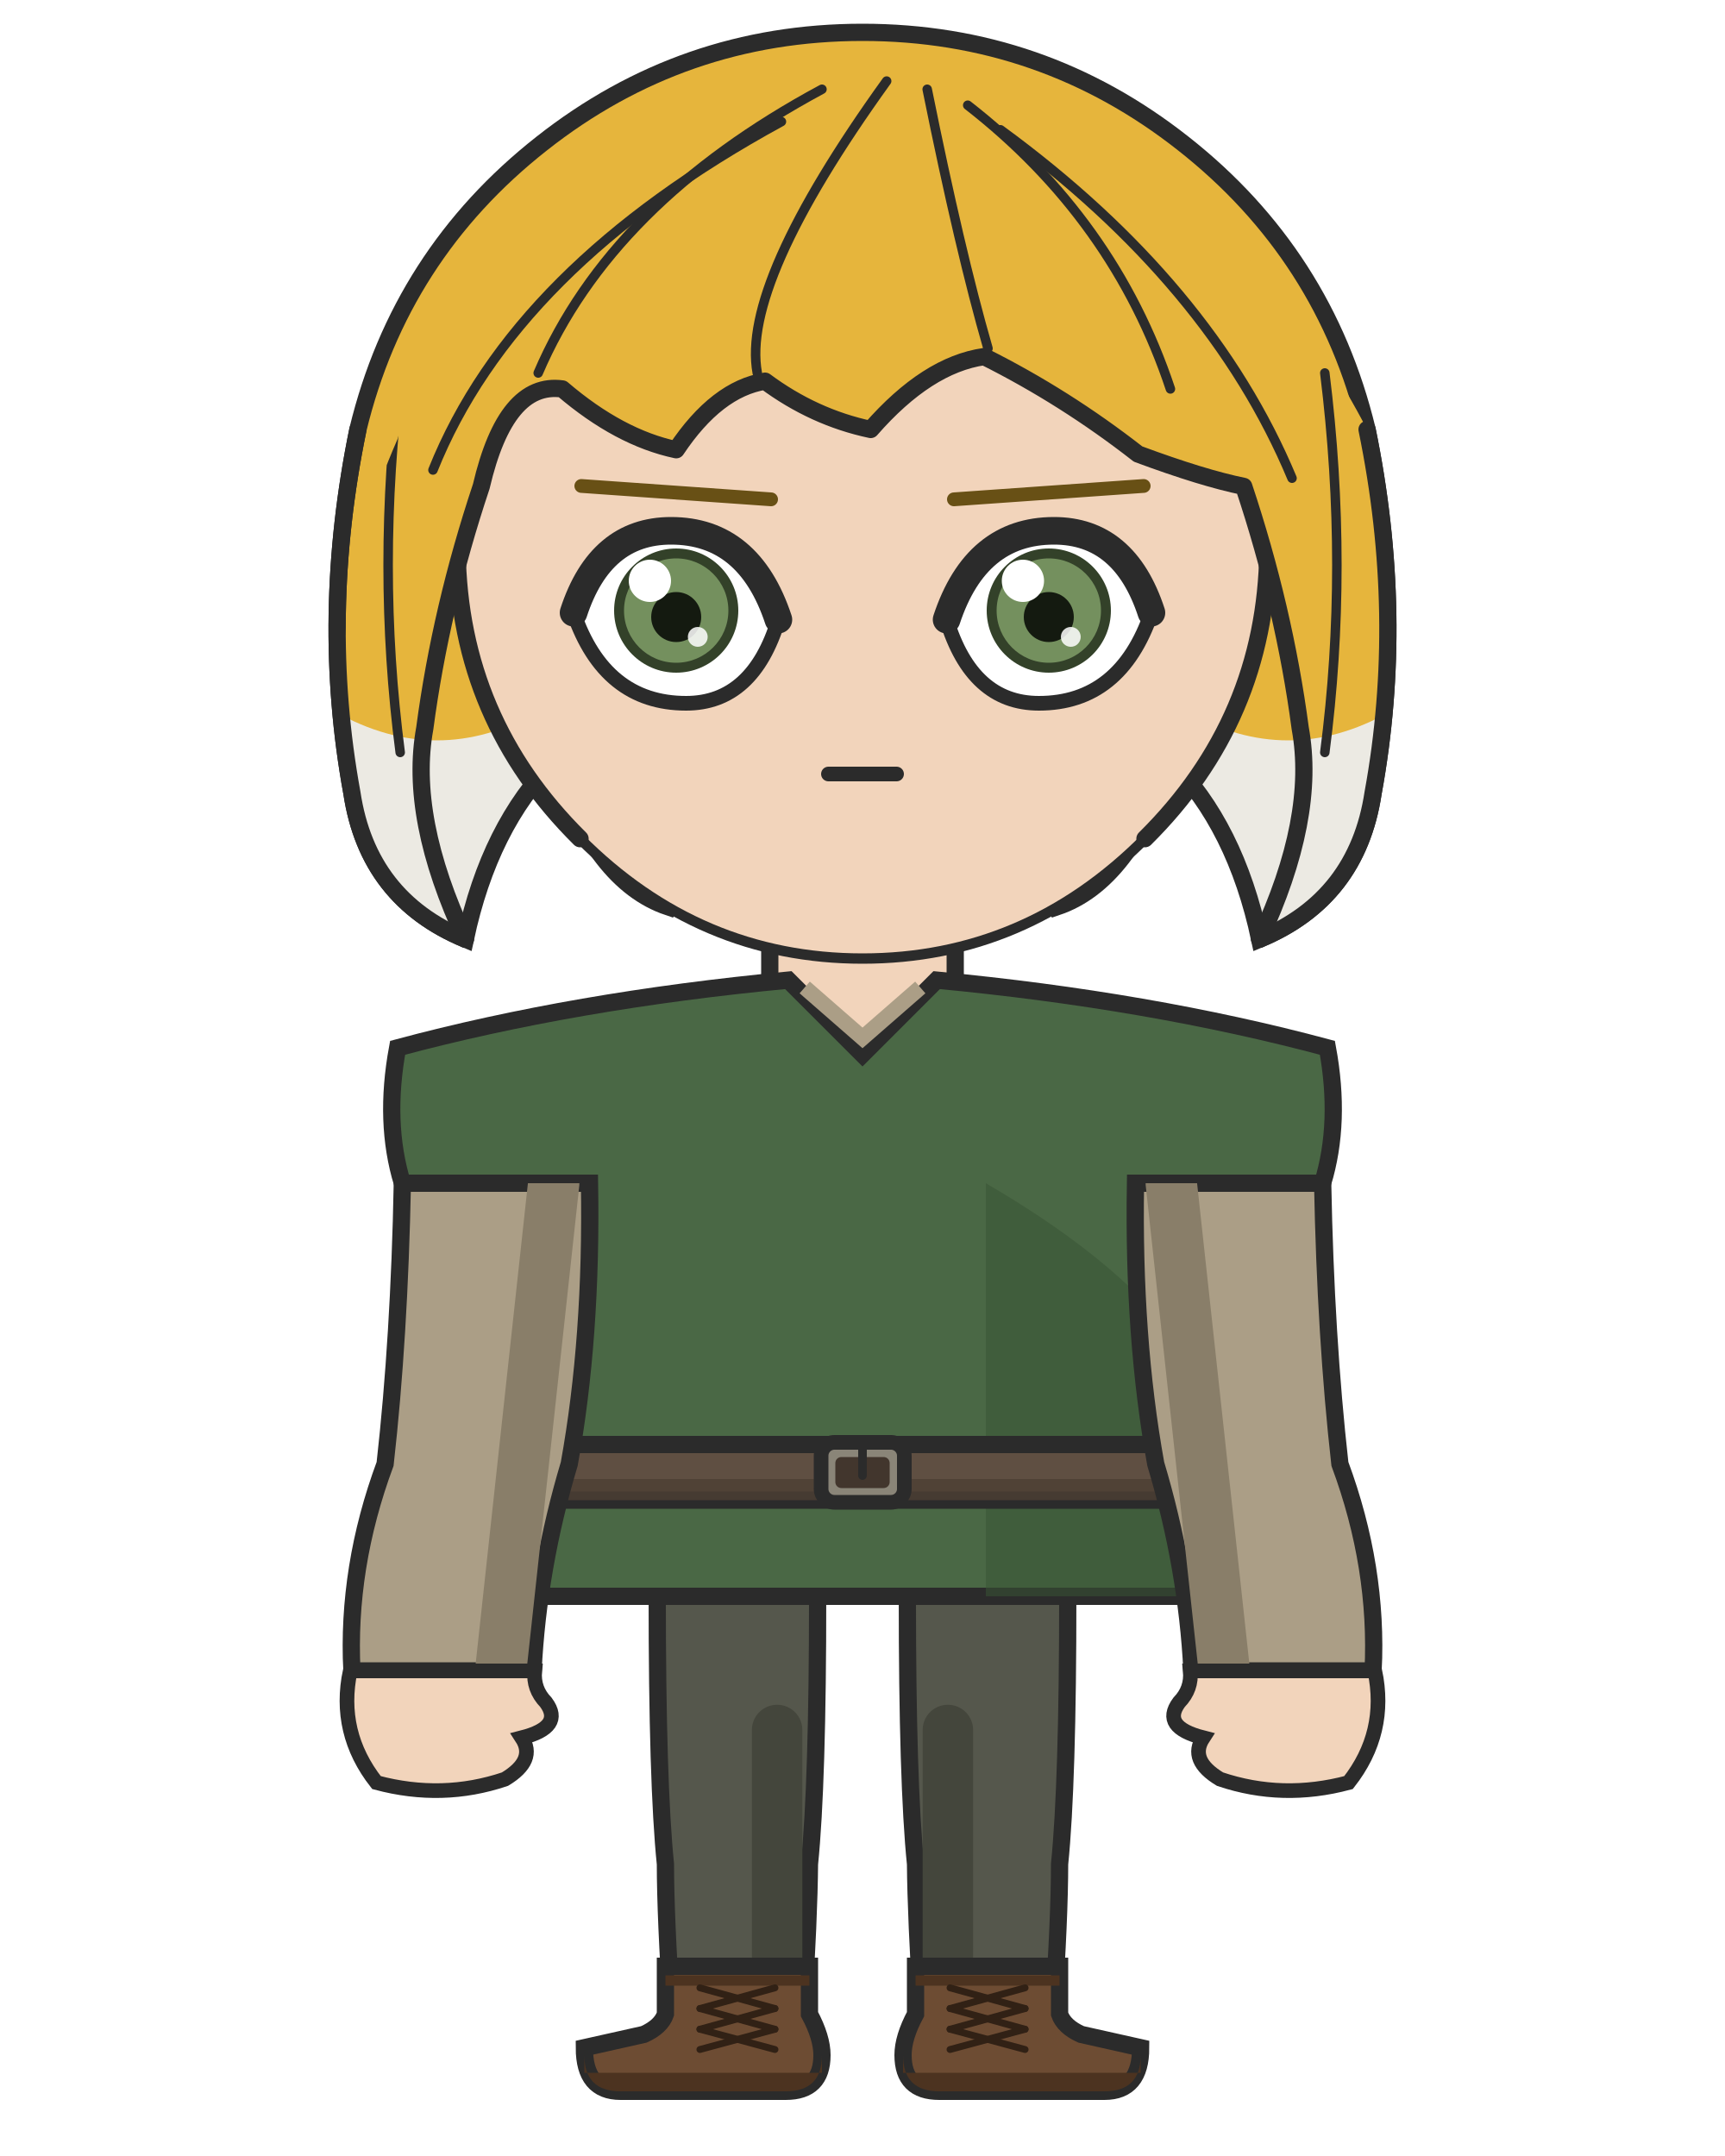
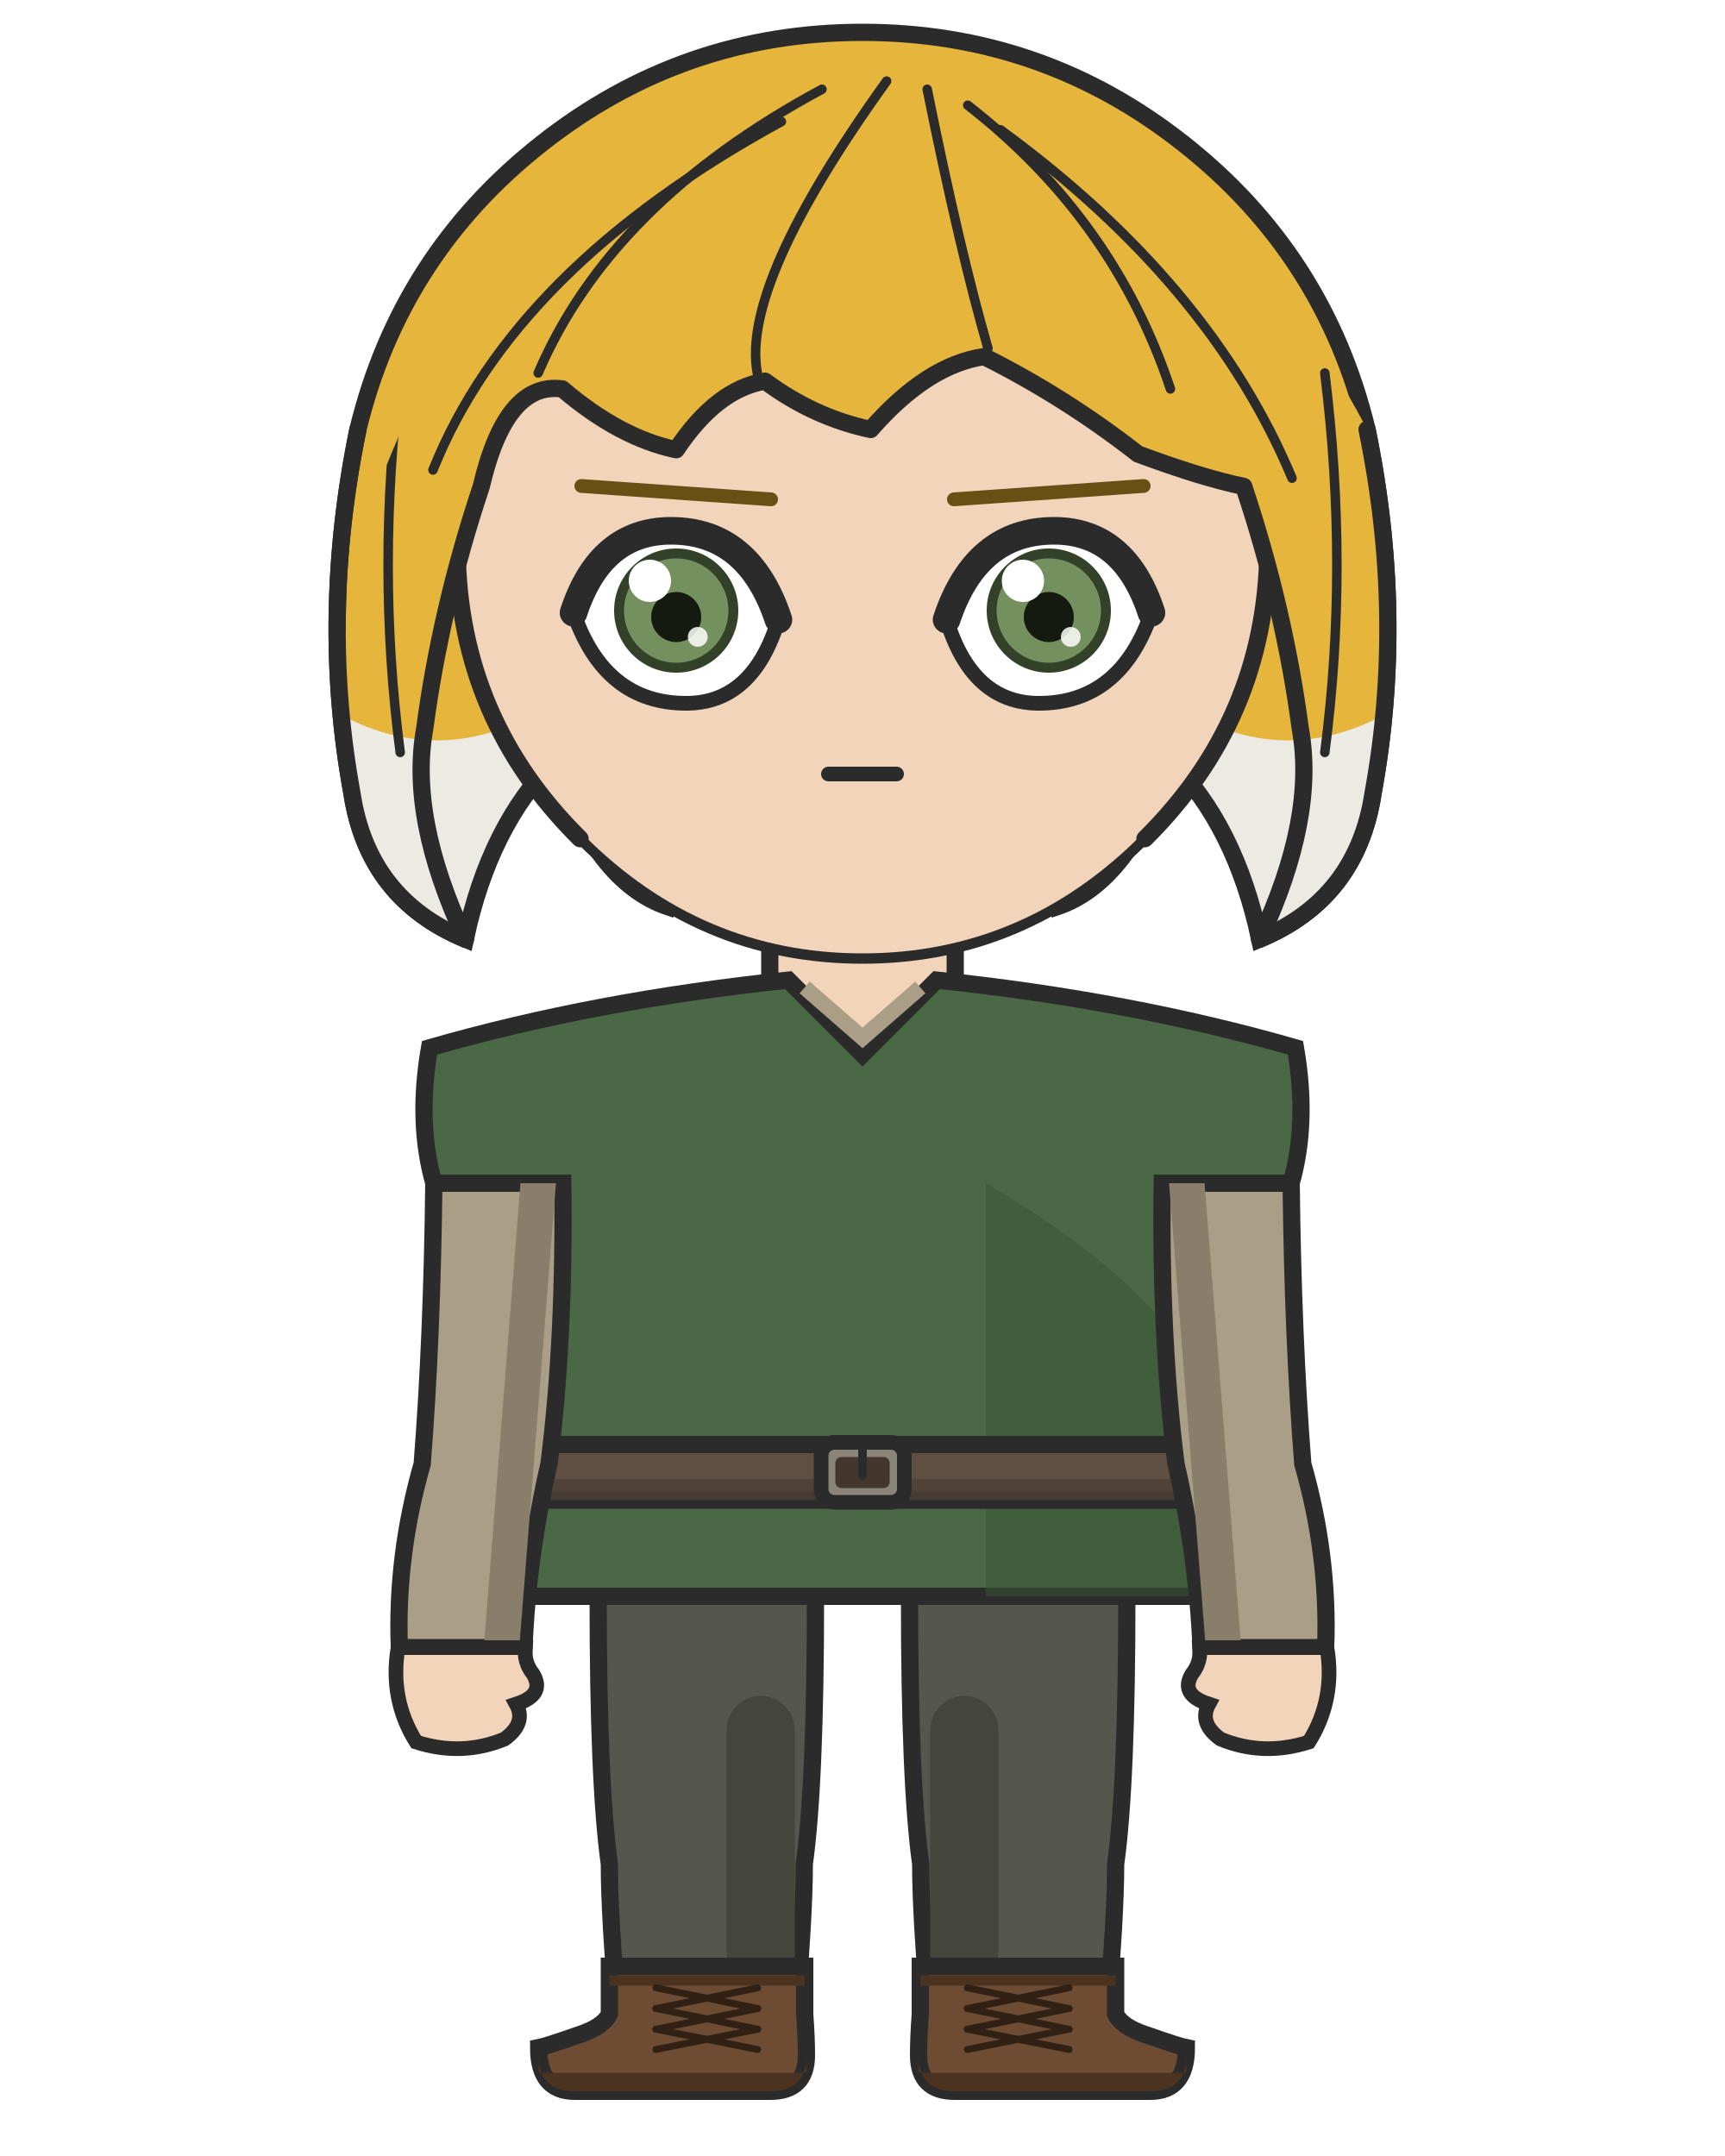
<svg xmlns="http://www.w3.org/2000/svg" width="400" height="500" viewBox="0 0 400 500">
  <rect width="100%" height="100%" fill="white" />
  <defs>
    <clipPath id="hair-tips">
      <path d="M 21.4 165.1 Q 51.5 178.3 77.8 165.1 Q 101.3 178.3 124.8 165.1 Q 160.5 178.3 200.0 165.1 Q 239.5 178.3 275.2 165.1 Q 298.7 178.3 322.2 165.1 Q 348.5 178.3 378.6 165.1 Q 378.6 257.4 378.6 343.7 Q 200.0 343.7 21.4 343.7 Z" />
    </clipPath>
    <clipPath id="hair-front">
      <path d="M 107.9 217.8 Q 94.7 189.6 98.5 168.9 Q 102.2 141.0 111.6 112.8 Q 117.3 88.4 130.4 90.2 Q 143.6 101.5 156.8 104.3 Q 166.2 90.2 177.4 88.4 Q 188.7 96.8 201.9 99.6 Q 215.0 84.6 228.2 82.7 Q 247.0 92.1 263.9 105.3 Q 279.0 110.9 288.4 112.8 Q 297.8 141.0 301.5 168.9 Q 305.3 189.6 292.1 217.8 Q 314.7 208.4 318.4 183.9 Q 325.9 142.9 317.0 99.6 Q 298.8 64.5 268.6 40.7 Q 238.4 16.9 200.0 16.9 Q 161.6 16.9 131.4 40.7 Q 101.2 64.5 92.2 101.8 Q 74.1 142.9 81.6 183.9 Q 85.3 208.4 107.9 217.8 Z" />
    </clipPath>
  </defs>
  <path d="M 83.0 99.6 Q 92.8 59.1 125.6 33.3 Q 158.3 7.5 200.0 7.5 Q 241.7 7.5 274.4 33.3 Q 307.2 59.1 317.0 99.6 Q 325.9 142.9 318.4 183.9 Q 314.7 208.4 292.1 217.8 Q 286.5 191.5 271.4 176.4 Q 262.0 204.6 245.1 210.3 Q 233.8 180.2 215.0 172.7 Q 200.0 189.6 185.0 172.7 Q 166.2 180.2 154.9 210.3 Q 138.0 204.6 128.6 176.4 Q 113.5 191.5 107.9 217.8 Q 85.3 208.4 81.6 183.9 Q 74.1 142.9 83.0 99.6 Z" fill="#e6b53c" />
  <path d="M 83.0 99.6 Q 92.8 59.1 125.6 33.3 Q 158.3 7.5 200.0 7.5 Q 241.7 7.5 274.4 33.3 Q 307.2 59.1 317.0 99.6 Q 325.9 142.9 318.4 183.9 Q 314.7 208.4 292.1 217.8 Q 286.5 191.5 271.4 176.4 Q 262.0 204.6 245.1 210.3 Q 233.8 180.2 215.0 172.7 Q 200.0 189.6 185.0 172.7 Q 166.2 180.2 154.9 210.3 Q 138.0 204.6 128.6 176.4 Q 113.5 191.5 107.9 217.8 Q 85.3 208.4 81.6 183.9 Q 74.1 142.9 83.0 99.6 Z" fill="#eceae3" clip-path="url(#hair-tips)" />
  <path d="M 83.0 99.6 Q 92.8 59.1 125.6 33.3 Q 158.3 7.5 200.0 7.5 Q 241.7 7.5 274.4 33.3 Q 307.2 59.1 317.0 99.6 Q 325.9 142.9 318.4 183.9 Q 314.7 208.4 292.1 217.8 Q 286.5 191.5 271.4 176.4 Q 262.0 204.6 245.1 210.3 Q 233.8 180.2 215.0 172.7 Q 200.0 189.6 185.0 172.7 Q 166.2 180.2 154.9 210.3 Q 138.0 204.6 128.6 176.4 Q 113.5 191.5 107.9 217.8 Q 85.3 208.4 81.6 183.9 Q 74.1 142.9 83.0 99.6 Z" fill="none" stroke="#2b2b2b" stroke-width="4.0" />
  <rect x="178.5" y="207.7" width="43.0" height="43.2" rx="15.1" fill="#f2d4bb" />
  <line x1="178.5" y1="207.7" x2="178.5" y2="251.0" stroke="#2b2b2b" stroke-width="4.0" />
  <line x1="221.5" y1="207.7" x2="221.5" y2="251.0" stroke="#2b2b2b" stroke-width="4.0" />
-   <path d="M 152.4 370.2 L 189.6 370.2 Q 189.6 413.7 187.7 432.3 Q 187.6 444.5 186.2 467.1 L 155.8 467.1 Q 154.3 444.5 154.3 432.3 Q 152.4 413.7 152.4 370.2 Z" fill="#55574c" stroke="#2b2b2b" stroke-width="4.0" />
-   <line x1="180.2" y1="401.2" x2="180.2" y2="467.1" stroke="#44463c" stroke-width="11.7" stroke-linecap="round" />
-   <path d="M 187.7 456.0 L 187.7 467.1 Q 190.6 472.5 190.6 476.6 Q 190.6 485.0 182.2 485.0 L 143.9 485.0 Q 135.5 485.0 135.5 474.9 Q 136.9 474.6 149.3 471.8 Q 153.3 470.0 154.3 467.1 L 154.3 456.0 Z" fill="#6d4c33" stroke="#2b2b2b" stroke-width="4.0" />
-   <path d="M 190.6 480.7 L 135.5 480.7 L 135.5 476.6 Q 135.5 485.0 143.9 485.0 L 182.2 485.0 Q 190.6 485.0 190.6 476.6 Z" fill="#4c3320" />
-   <line x1="154.3" y1="459.3" x2="187.7" y2="459.3" stroke="#4c3320" stroke-width="2.4" />
-   <line x1="179.7" y1="461.0" x2="162.3" y2="465.8" stroke="#312115" stroke-width="1.6" stroke-linecap="round" />
-   <line x1="162.3" y1="461.0" x2="179.7" y2="465.8" stroke="#312115" stroke-width="1.6" stroke-linecap="round" />
-   <line x1="179.7" y1="465.8" x2="162.3" y2="470.6" stroke="#312115" stroke-width="1.6" stroke-linecap="round" />
-   <line x1="162.3" y1="465.8" x2="179.7" y2="470.6" stroke="#312115" stroke-width="1.6" stroke-linecap="round" />
-   <line x1="179.7" y1="470.6" x2="162.3" y2="475.3" stroke="#312115" stroke-width="1.6" stroke-linecap="round" />
-   <line x1="162.3" y1="470.6" x2="179.7" y2="475.3" stroke="#312115" stroke-width="1.6" stroke-linecap="round" />
-   <path d="M 210.4 370.2 L 247.6 370.2 Q 247.6 413.7 245.7 432.3 Q 245.7 444.5 244.2 467.1 L 213.8 467.1 Q 212.4 444.5 212.3 432.3 Q 210.4 413.7 210.4 370.2 Z" fill="#55574c" stroke="#2b2b2b" stroke-width="4.0" />
-   <line x1="219.8" y1="401.2" x2="219.8" y2="467.1" stroke="#44463c" stroke-width="11.7" stroke-linecap="round" />
-   <path d="M 212.3 456.0 L 212.3 467.1 Q 209.4 472.5 209.4 476.6 Q 209.4 485.0 217.8 485.0 L 256.1 485.0 Q 264.5 485.0 264.5 474.9 Q 263.1 474.6 250.7 471.8 Q 246.7 470.0 245.7 467.1 L 245.7 456.0 Z" fill="#6d4c33" stroke="#2b2b2b" stroke-width="4.0" />
-   <path d="M 209.4 480.7 L 264.5 480.7 L 264.5 476.6 Q 264.5 485.0 256.1 485.0 L 217.8 485.0 Q 209.4 485.0 209.4 476.6 Z" fill="#4c3320" />
-   <line x1="212.3" y1="459.3" x2="245.7" y2="459.3" stroke="#4c3320" stroke-width="2.4" />
-   <line x1="237.7" y1="461.0" x2="220.3" y2="465.8" stroke="#312115" stroke-width="1.6" stroke-linecap="round" />
-   <line x1="220.3" y1="461.0" x2="237.7" y2="465.8" stroke="#312115" stroke-width="1.6" stroke-linecap="round" />
-   <line x1="237.7" y1="465.8" x2="220.3" y2="470.6" stroke="#312115" stroke-width="1.6" stroke-linecap="round" />
-   <line x1="220.3" y1="465.8" x2="237.7" y2="470.6" stroke="#312115" stroke-width="1.6" stroke-linecap="round" />
-   <line x1="237.7" y1="470.6" x2="220.3" y2="475.3" stroke="#312115" stroke-width="1.6" stroke-linecap="round" />
-   <line x1="220.3" y1="470.6" x2="237.7" y2="475.3" stroke="#312115" stroke-width="1.6" stroke-linecap="round" />
-   <path d="M 182.8 227.3 Q 133.2 232.0 92.2 243.0 Q 89.0 260.3 93.3 274.4 L 117.3 274.4 Q 117.3 310.2 115.9 339.5 Q 108.4 356.4 108.4 370.2 L 291.6 370.2 Q 291.6 356.4 284.1 339.5 Q 282.7 310.2 282.7 274.4 L 306.7 274.4 Q 311.0 260.3 307.8 243.0 Q 266.8 232.0 217.2 227.3 L 200.0 244.5 Z" fill="#4a6845" stroke="#2b2b2b" stroke-width="4.0" />
+   <path d="M 138.7 370.2 L 189.1 370.2 Q 189.1 413.7 186.5 432.3 Q 186.5 444.5 184.5 467.1 L 143.3 467.1 Q 141.3 444.5 141.3 432.3 Q 138.7 413.7 138.7 370.2 Z" fill="#55574c" stroke="#2b2b2b" stroke-width="4.0" />
+   <line x1="176.4" y1="401.2" x2="176.4" y2="467.1" stroke="#44463c" stroke-width="15.8" stroke-linecap="round" />
+   <path d="M 186.6 456.0 L 186.6 467.1 Q 187.0 472.5 187.0 476.6 Q 187.0 485.0 178.6 485.0 L 133.3 485.0 Q 124.9 485.0 124.9 474.9 Q 126.5 474.6 134.5 471.8 Q 139.9 470.0 141.3 467.1 L 141.3 456.0 Z" fill="#6d4c33" stroke="#2b2b2b" stroke-width="4.0" />
+   <path d="M 187.0 480.7 L 124.9 480.7 L 124.9 476.6 Q 124.9 485.0 133.3 485.0 L 178.6 485.0 Q 187.0 485.0 187.0 476.6 Z" fill="#4c3320" />
+   <line x1="141.3" y1="459.3" x2="186.6" y2="459.3" stroke="#4c3320" stroke-width="2.4" />
+   <line x1="175.7" y1="461.0" x2="152.1" y2="465.8" stroke="#312115" stroke-width="1.6" stroke-linecap="round" />
+   <line x1="152.1" y1="461.0" x2="175.7" y2="465.8" stroke="#312115" stroke-width="1.6" stroke-linecap="round" />
+   <line x1="175.7" y1="465.8" x2="152.1" y2="470.6" stroke="#312115" stroke-width="1.6" stroke-linecap="round" />
+   <line x1="152.1" y1="465.8" x2="175.7" y2="470.6" stroke="#312115" stroke-width="1.6" stroke-linecap="round" />
+   <line x1="175.7" y1="470.6" x2="152.1" y2="475.3" stroke="#312115" stroke-width="1.6" stroke-linecap="round" />
+   <line x1="152.1" y1="470.6" x2="175.7" y2="475.3" stroke="#312115" stroke-width="1.6" stroke-linecap="round" />
+   <path d="M 210.9 370.2 L 261.3 370.2 Q 261.3 413.7 258.7 432.3 Q 258.7 444.5 256.7 467.1 L 215.5 467.1 Q 213.5 444.5 213.5 432.3 Q 210.9 413.7 210.9 370.2 Z" fill="#55574c" stroke="#2b2b2b" stroke-width="4.0" />
+   <line x1="223.6" y1="401.2" x2="223.6" y2="467.1" stroke="#44463c" stroke-width="15.8" stroke-linecap="round" />
+   <path d="M 213.4 456.0 L 213.4 467.1 Q 213.0 472.5 213.0 476.6 Q 213.0 485.0 221.4 485.0 L 266.7 485.0 Q 275.1 485.0 275.1 474.9 Q 273.5 474.6 265.5 471.8 Q 260.1 470.0 258.7 467.1 L 258.7 456.0 Z" fill="#6d4c33" stroke="#2b2b2b" stroke-width="4.0" />
+   <path d="M 213.0 480.7 L 275.1 480.7 L 275.1 476.6 Q 275.1 485.0 266.7 485.0 L 221.4 485.0 Q 213.0 485.0 213.0 476.6 Z" fill="#4c3320" />
+   <line x1="213.4" y1="459.3" x2="258.7" y2="459.3" stroke="#4c3320" stroke-width="2.4" />
+   <line x1="247.9" y1="461.0" x2="224.3" y2="465.8" stroke="#312115" stroke-width="1.6" stroke-linecap="round" />
+   <line x1="224.3" y1="461.0" x2="247.9" y2="465.8" stroke="#312115" stroke-width="1.6" stroke-linecap="round" />
+   <line x1="247.9" y1="465.8" x2="224.3" y2="470.6" stroke="#312115" stroke-width="1.6" stroke-linecap="round" />
+   <line x1="224.3" y1="465.8" x2="247.9" y2="470.6" stroke="#312115" stroke-width="1.6" stroke-linecap="round" />
+   <line x1="247.9" y1="470.6" x2="224.3" y2="475.3" stroke="#312115" stroke-width="1.6" stroke-linecap="round" />
+   <line x1="224.3" y1="470.6" x2="247.9" y2="475.3" stroke="#312115" stroke-width="1.6" stroke-linecap="round" />
+   <path d="M 182.8 227.3 Q 137.8 232.0 99.6 243.0 Q 96.6 260.3 100.6 274.4 L 117.3 274.4 Q 117.3 310.2 115.9 339.5 Q 108.4 356.4 108.4 370.2 L 291.6 370.2 Q 291.6 356.4 284.1 339.5 Q 282.7 310.2 282.7 274.4 L 299.4 274.4 Q 303.4 260.3 300.4 243.0 Q 262.2 232.0 217.2 227.3 L 200.0 244.5 Z" fill="#4a6845" stroke="#2b2b2b" stroke-width="4.0" />
  <path d="M 186.6 229.0 L 200.0 240.7 L 213.4 229.0" fill="none" stroke="#ab9e86" stroke-width="3.6" />
  <path d="M 228.6 274.4 Q 282.7 305.9 284.1 339.5 Q 291.6 356.4 291.6 370.2 L 228.6 370.2 Z" fill="#395335" opacity="0.55" />
  <rect x="113.4" y="335.0" width="173.2" height="12.9" rx="2.3" fill="#5f4f42" stroke="#2b2b2b" stroke-width="4.0" />
  <rect x="113.4" y="343.0" width="173.2" height="4.9" rx="2.3" fill="#4c3e33" opacity="0.8" />
  <rect x="190.4" y="334.5" width="19.3" height="13.9" rx="3.1" fill="#8a8578" stroke="#2b2b2b" stroke-width="3.4" />
  <rect x="193.7" y="337.9" width="12.6" height="7.2" rx="1.4" fill="#42362d" />
  <line x1="200.0" y1="334.5" x2="200.0" y2="342.2" stroke="#2b2b2b" stroke-width="2.0" stroke-linecap="round" />
  <defs>
    <clipPath id="arm-l">
-       <path d="M 136.7 274.4 L 93.3 274.4 Q 92.6 310.2 89.3 339.5 Q 80.4 363.5 81.6 387.5 L 123.6 387.5 Q 124.8 363.5 132.0 339.5 Q 137.3 310.2 136.7 274.4 Z" />
+       <path d="M 130.5 274.4 L 100.6 274.4 Q 100.2 310.2 97.9 339.5 Q 91.8 360.8 92.6 382.1 L 121.5 382.1 Q 122.4 360.8 127.3 339.5 Q 131.0 310.2 130.5 274.4 Z" />
    </clipPath>
  </defs>
-   <path d="M 136.7 274.4 L 93.3 274.4 Q 92.6 310.2 89.3 339.5 Q 80.4 363.5 81.6 387.5 L 123.6 387.5 Q 124.8 363.5 132.0 339.5 Q 137.3 310.2 136.7 274.4 Z" fill="#ab9e86" stroke="#2b2b2b" stroke-width="4.0" />
+   <path d="M 130.5 274.4 L 100.6 274.4 Q 100.2 310.2 97.9 339.5 Q 91.8 360.8 92.6 382.1 L 121.5 382.1 Q 122.4 360.8 127.3 339.5 Q 131.0 310.2 130.5 274.4 Z" fill="#ab9e86" stroke="#2b2b2b" stroke-width="4.0" />
  <g clip-path="url(#arm-l)">
-     <line x1="128.4" y1="274.4" x2="116.1" y2="387.5" stroke="#897e69" stroke-width="11.9" stroke-linecap="round" />
+     <line x1="124.8" y1="274.4" x2="116.3" y2="382.1" stroke="#897e69" stroke-width="8.2" stroke-linecap="round" />
  </g>
-   <path d="M 81.2 387.5 Q 78.2 401.8 87.3 413.4 Q 102.6 417.5 117.1 412.6 Q 124.4 408.2 121.0 403.0 Q 130.8 400.5 126.6 394.8 Q 123.6 391.7 124.0 387.5 Z" fill="#f2d4bb" stroke="#2b2b2b" stroke-width="3.4" />
+   <path d="M 92.3 382.1 Q 90.3 394.1 96.5 404.0 Q 107.1 407.4 117.0 403.3 Q 122.1 399.6 119.7 395.2 Q 126.5 393.0 123.6 388.2 Q 121.5 385.6 121.8 382.1 Z" fill="#f2d4bb" stroke="#2b2b2b" stroke-width="3.4" />
  <defs>
    <clipPath id="arm-r">
-       <path d="M 263.3 274.4 L 306.7 274.4 Q 307.4 310.2 310.7 339.5 Q 319.6 363.5 318.4 387.5 L 276.4 387.5 Q 275.2 363.5 268.0 339.5 Q 262.7 310.2 263.3 274.4 Z" />
+       <path d="M 269.5 274.4 L 299.4 274.4 Q 299.8 310.2 302.1 339.5 Q 308.2 360.8 307.4 382.1 L 278.5 382.1 Q 277.6 360.8 272.7 339.5 Q 269.0 310.2 269.5 274.4 Z" />
    </clipPath>
  </defs>
-   <path d="M 263.3 274.4 L 306.7 274.4 Q 307.4 310.2 310.7 339.5 Q 319.6 363.5 318.4 387.5 L 276.4 387.5 Q 275.2 363.5 268.0 339.5 Q 262.7 310.2 263.3 274.4 Z" fill="#ab9e86" stroke="#2b2b2b" stroke-width="4.0" />
+   <path d="M 269.5 274.4 L 299.4 274.4 Q 299.8 310.2 302.1 339.5 Q 308.2 360.8 307.4 382.1 L 278.5 382.1 Q 277.6 360.8 272.7 339.5 Q 269.0 310.2 269.5 274.4 Z" fill="#ab9e86" stroke="#2b2b2b" stroke-width="4.0" />
  <g clip-path="url(#arm-r)">
-     <line x1="271.6" y1="274.4" x2="283.9" y2="387.5" stroke="#897e69" stroke-width="11.9" stroke-linecap="round" />
+     <line x1="275.2" y1="274.4" x2="283.7" y2="382.1" stroke="#897e69" stroke-width="8.2" stroke-linecap="round" />
  </g>
-   <path d="M 318.8 387.5 Q 321.8 401.8 312.7 413.4 Q 297.4 417.5 282.9 412.6 Q 275.6 408.2 279.0 403.0 Q 269.2 400.5 273.4 394.8 Q 276.4 391.7 276.0 387.5 Z" fill="#f2d4bb" stroke="#2b2b2b" stroke-width="3.4" />
+   <path d="M 307.7 382.1 Q 309.7 394.1 303.5 404.0 Q 292.9 407.4 283.0 403.3 Q 277.9 399.6 280.3 395.2 Q 273.5 393.0 276.4 388.2 Q 278.5 385.6 278.2 382.1 Z" fill="#f2d4bb" stroke="#2b2b2b" stroke-width="3.4" />
  <path d="M 200.0 33.8 Q 238.9 33.8 266.5 61.4 Q 294.0 88.9 294.0 127.8 Q 293.5 166.8 265.5 194.5 Q 237.8 222.3 200.0 222.3 Q 162.2 222.3 134.5 194.5 Q 106.5 166.8 106.0 127.8 Q 106.0 88.9 133.5 61.4 Q 161.1 33.8 200.0 33.8 Z" fill="#f2d4bb" />
  <path d="M 134.5 194.5 Q 106.5 166.8 106.0 127.8 Q 106.0 88.9 133.5 61.4 Q 161.1 33.8 200.0 33.8 Q 238.9 33.8 266.5 61.4 Q 294.0 88.9 294.0 127.8 Q 293.5 166.8 265.5 194.5" fill="none" stroke="#2b2b2b" stroke-width="4.0" stroke-linecap="round" />
  <path d="M 265.5 194.5 Q 237.8 222.3 200.0 222.3 Q 162.2 222.3 134.5 194.5" fill="none" stroke="#2b2b2b" stroke-width="2.4" stroke-linecap="round" />
  <line x1="178.8" y1="115.8" x2="134.8" y2="112.7" stroke="#685015" stroke-width="3.2" stroke-linecap="round" />
  <defs>
    <clipPath id="eye-l">
      <path d="M 180.5 143.7 Q 173.7 123.1 155.6 123.1 Q 139.2 123.1 133.0 142.1 Q 140.2 163.1 159.1 163.1 Q 174.6 163.1 180.5 143.7 Z" />
    </clipPath>
  </defs>
  <path d="M 180.5 143.7 Q 173.7 123.1 155.6 123.1 Q 139.2 123.1 133.0 142.1 Q 140.2 163.1 159.1 163.1 Q 174.6 163.1 180.5 143.7 Z" fill="white" stroke="#2b2b2b" stroke-width="3.4" />
  <g clip-path="url(#eye-l)">
    <circle cx="156.8" cy="141.6" r="14.4" fill="#334129" />
    <circle cx="156.8" cy="141.6" r="12.1" fill="#74905e" />
    <circle cx="156.8" cy="143.1" r="5.8" fill="#141a10" />
    <circle cx="150.7" cy="134.7" r="4.9" fill="white" />
    <circle cx="161.8" cy="147.7" r="2.3" fill="white" opacity="0.85" />
  </g>
  <path d="M 180.5 143.7 Q 173.7 123.1 155.6 123.1 Q 139.2 123.1 133.0 142.1" fill="none" stroke="#2b2b2b" stroke-width="6.4" stroke-linecap="round" />
  <line x1="221.2" y1="115.8" x2="265.2" y2="112.7" stroke="#685015" stroke-width="3.2" stroke-linecap="round" />
  <defs>
    <clipPath id="eye-r">
      <path d="M 219.5 143.7 Q 226.3 123.1 244.4 123.1 Q 260.8 123.1 267.0 142.1 Q 259.8 163.1 240.9 163.1 Q 225.4 163.1 219.5 143.7 Z" />
    </clipPath>
  </defs>
  <path d="M 219.5 143.7 Q 226.3 123.1 244.4 123.1 Q 260.8 123.1 267.0 142.1 Q 259.8 163.1 240.9 163.1 Q 225.4 163.1 219.5 143.7 Z" fill="white" stroke="#2b2b2b" stroke-width="3.4" />
  <g clip-path="url(#eye-r)">
    <circle cx="243.2" cy="141.6" r="14.4" fill="#334129" />
    <circle cx="243.2" cy="141.6" r="12.1" fill="#74905e" />
    <circle cx="243.2" cy="143.1" r="5.8" fill="#141a10" />
    <circle cx="237.2" cy="134.7" r="4.9" fill="white" />
    <circle cx="248.3" cy="147.7" r="2.3" fill="white" opacity="0.85" />
  </g>
  <path d="M 219.5 143.7 Q 226.3 123.1 244.4 123.1 Q 260.8 123.1 267.0 142.1" fill="none" stroke="#2b2b2b" stroke-width="6.4" stroke-linecap="round" />
  <path d="M 192.1 179.5 Q 200.0 179.5 207.9 179.5" fill="none" stroke="#2b2b2b" stroke-width="3.4" stroke-linecap="round" />
  <path d="M 107.9 217.8 Q 94.7 189.6 98.5 168.9 Q 102.2 141.0 111.6 112.8 Q 117.3 88.4 130.4 90.2 Q 143.6 101.5 156.8 104.3 Q 166.2 90.2 177.4 88.4 Q 188.7 96.8 201.9 99.6 Q 215.0 84.6 228.2 82.7 Q 247.0 92.1 263.9 105.3 Q 279.0 110.9 288.4 112.8 Q 297.8 141.0 301.5 168.9 Q 305.3 189.6 292.1 217.8 Q 314.7 208.4 318.4 183.9 Q 325.9 142.9 317.0 99.6 Q 298.8 64.5 268.6 40.7 Q 238.4 16.9 200.0 16.9 Q 161.6 16.9 131.4 40.7 Q 101.2 64.5 92.2 101.8 Q 74.1 142.9 81.6 183.9 Q 85.3 208.4 107.9 217.8 Z" fill="#e6b53c" />
  <path d="M 107.9 217.8 Q 94.7 189.6 98.5 168.9 Q 102.2 141.0 111.6 112.8 Q 117.3 88.4 130.4 90.2 Q 143.6 101.5 156.8 104.3 Q 166.2 90.2 177.4 88.4 Q 188.7 96.8 201.9 99.6 Q 215.0 84.6 228.2 82.7 Q 247.0 92.1 263.9 105.3 Q 279.0 110.9 288.4 112.8 Q 297.8 141.0 301.5 168.9 Q 305.3 189.6 292.1 217.8 Q 314.7 208.4 318.4 183.9 Q 325.9 142.9 317.0 99.6 Q 298.8 64.5 268.6 40.7 Q 238.4 16.9 200.0 16.9 Q 161.6 16.9 131.4 40.7 Q 101.2 64.5 92.2 101.8 Q 74.1 142.9 81.6 183.9 Q 85.3 208.4 107.9 217.8 Z" fill="#eceae3" clip-path="url(#hair-tips)" />
  <path d="M 107.9 217.8 Q 94.7 189.6 98.5 168.9 Q 102.2 141.0 111.6 112.8 Q 117.3 88.4 130.4 90.2 Q 143.6 101.5 156.8 104.3 Q 166.2 90.2 177.4 88.4 Q 188.7 96.8 201.9 99.6 Q 215.0 84.6 228.2 82.7 Q 247.0 92.1 263.9 105.3 Q 279.0 110.9 288.4 112.8 Q 297.8 141.0 301.5 168.9 Q 305.3 189.6 292.1 217.8" fill="none" stroke="#2b2b2b" stroke-width="4.0" stroke-linecap="round" stroke-linejoin="round" />
  <path d="M 107.9 217.8 Q 85.3 208.4 81.6 183.9 Q 74.1 142.9 83.0 99.6" fill="none" stroke="#2b2b2b" stroke-width="4.0" stroke-linecap="round" />
  <path d="M 292.1 217.8 Q 314.7 208.4 318.4 183.9 Q 325.9 142.9 317.0 99.6" fill="none" stroke="#2b2b2b" stroke-width="4.0" stroke-linecap="round" />
  <path d="M 190.6 20.7 Q 141.7 47.0 124.8 86.5" fill="none" stroke="#2b2b2b" stroke-width="2.2" stroke-linecap="round" clip-path="url(#hair-front)" />
  <path d="M 205.6 18.8 Q 171.8 65.8 175.6 86.5" fill="none" stroke="#2b2b2b" stroke-width="2.2" stroke-linecap="round" clip-path="url(#hair-front)" />
  <path d="M 215.0 20.7 Q 222.6 58.3 229.1 80.8" fill="none" stroke="#2b2b2b" stroke-width="2.2" stroke-linecap="round" clip-path="url(#hair-front)" />
  <path d="M 224.4 24.4 Q 258.3 50.8 271.4 90.2" fill="none" stroke="#2b2b2b" stroke-width="2.2" stroke-linecap="round" clip-path="url(#hair-front)" />
  <path d="M 232.0 30.1 Q 280.8 65.8 299.6 110.9" fill="none" stroke="#2b2b2b" stroke-width="2.2" stroke-linecap="round" clip-path="url(#hair-front)" />
  <path d="M 181.2 28.2 Q 119.2 62.0 100.4 109.0" fill="none" stroke="#2b2b2b" stroke-width="2.2" stroke-linecap="round" clip-path="url(#hair-front)" />
  <path d="M 307.2 86.5 Q 312.8 131.6 307.2 174.5" fill="none" stroke="#2b2b2b" stroke-width="2.2" stroke-linecap="round" clip-path="url(#hair-front)" />
  <path d="M 92.8 86.5 Q 87.2 131.6 92.8 174.5" fill="none" stroke="#2b2b2b" stroke-width="2.2" stroke-linecap="round" clip-path="url(#hair-front)" />
  <path d="M 284.6 137.2 Q 290.2 155.7 284.6 180.2" fill="none" stroke="#2b2b2b" stroke-width="2.2" stroke-linecap="round" clip-path="url(#hair-front)" />
  <path d="M 115.4 137.2 Q 109.8 155.7 115.4 180.2" fill="none" stroke="#2b2b2b" stroke-width="2.2" stroke-linecap="round" clip-path="url(#hair-front)" />
</svg>
